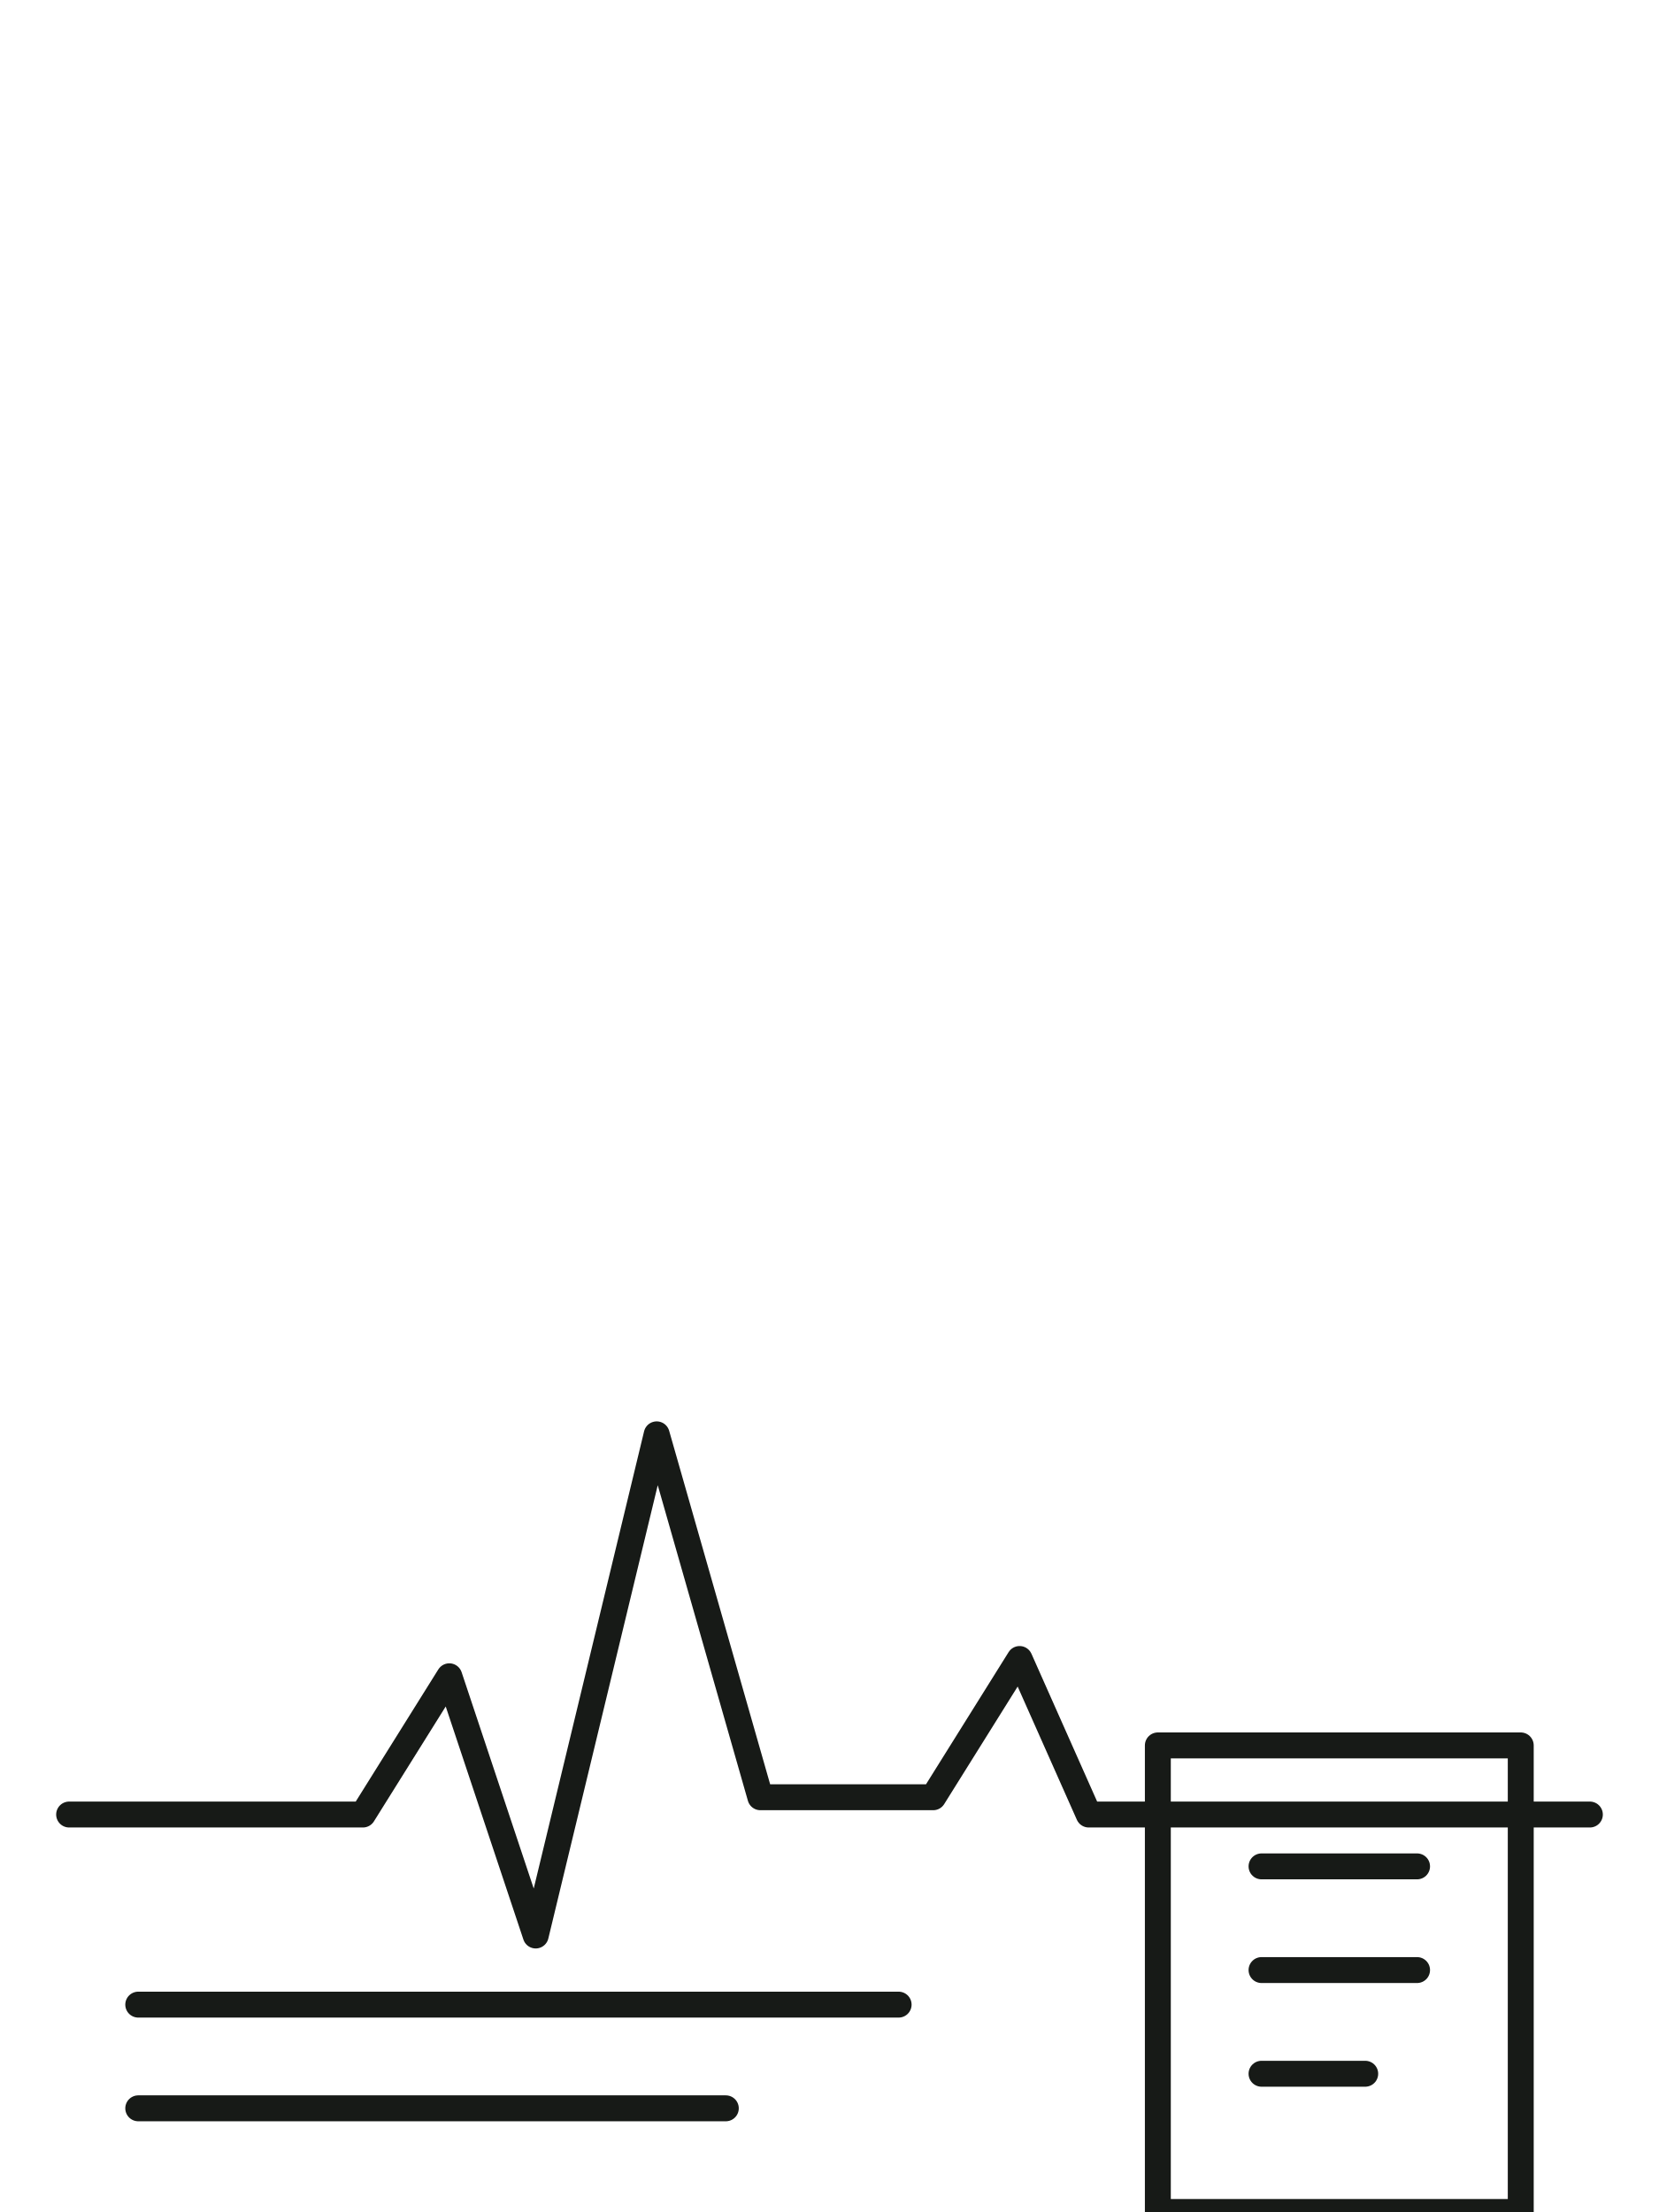
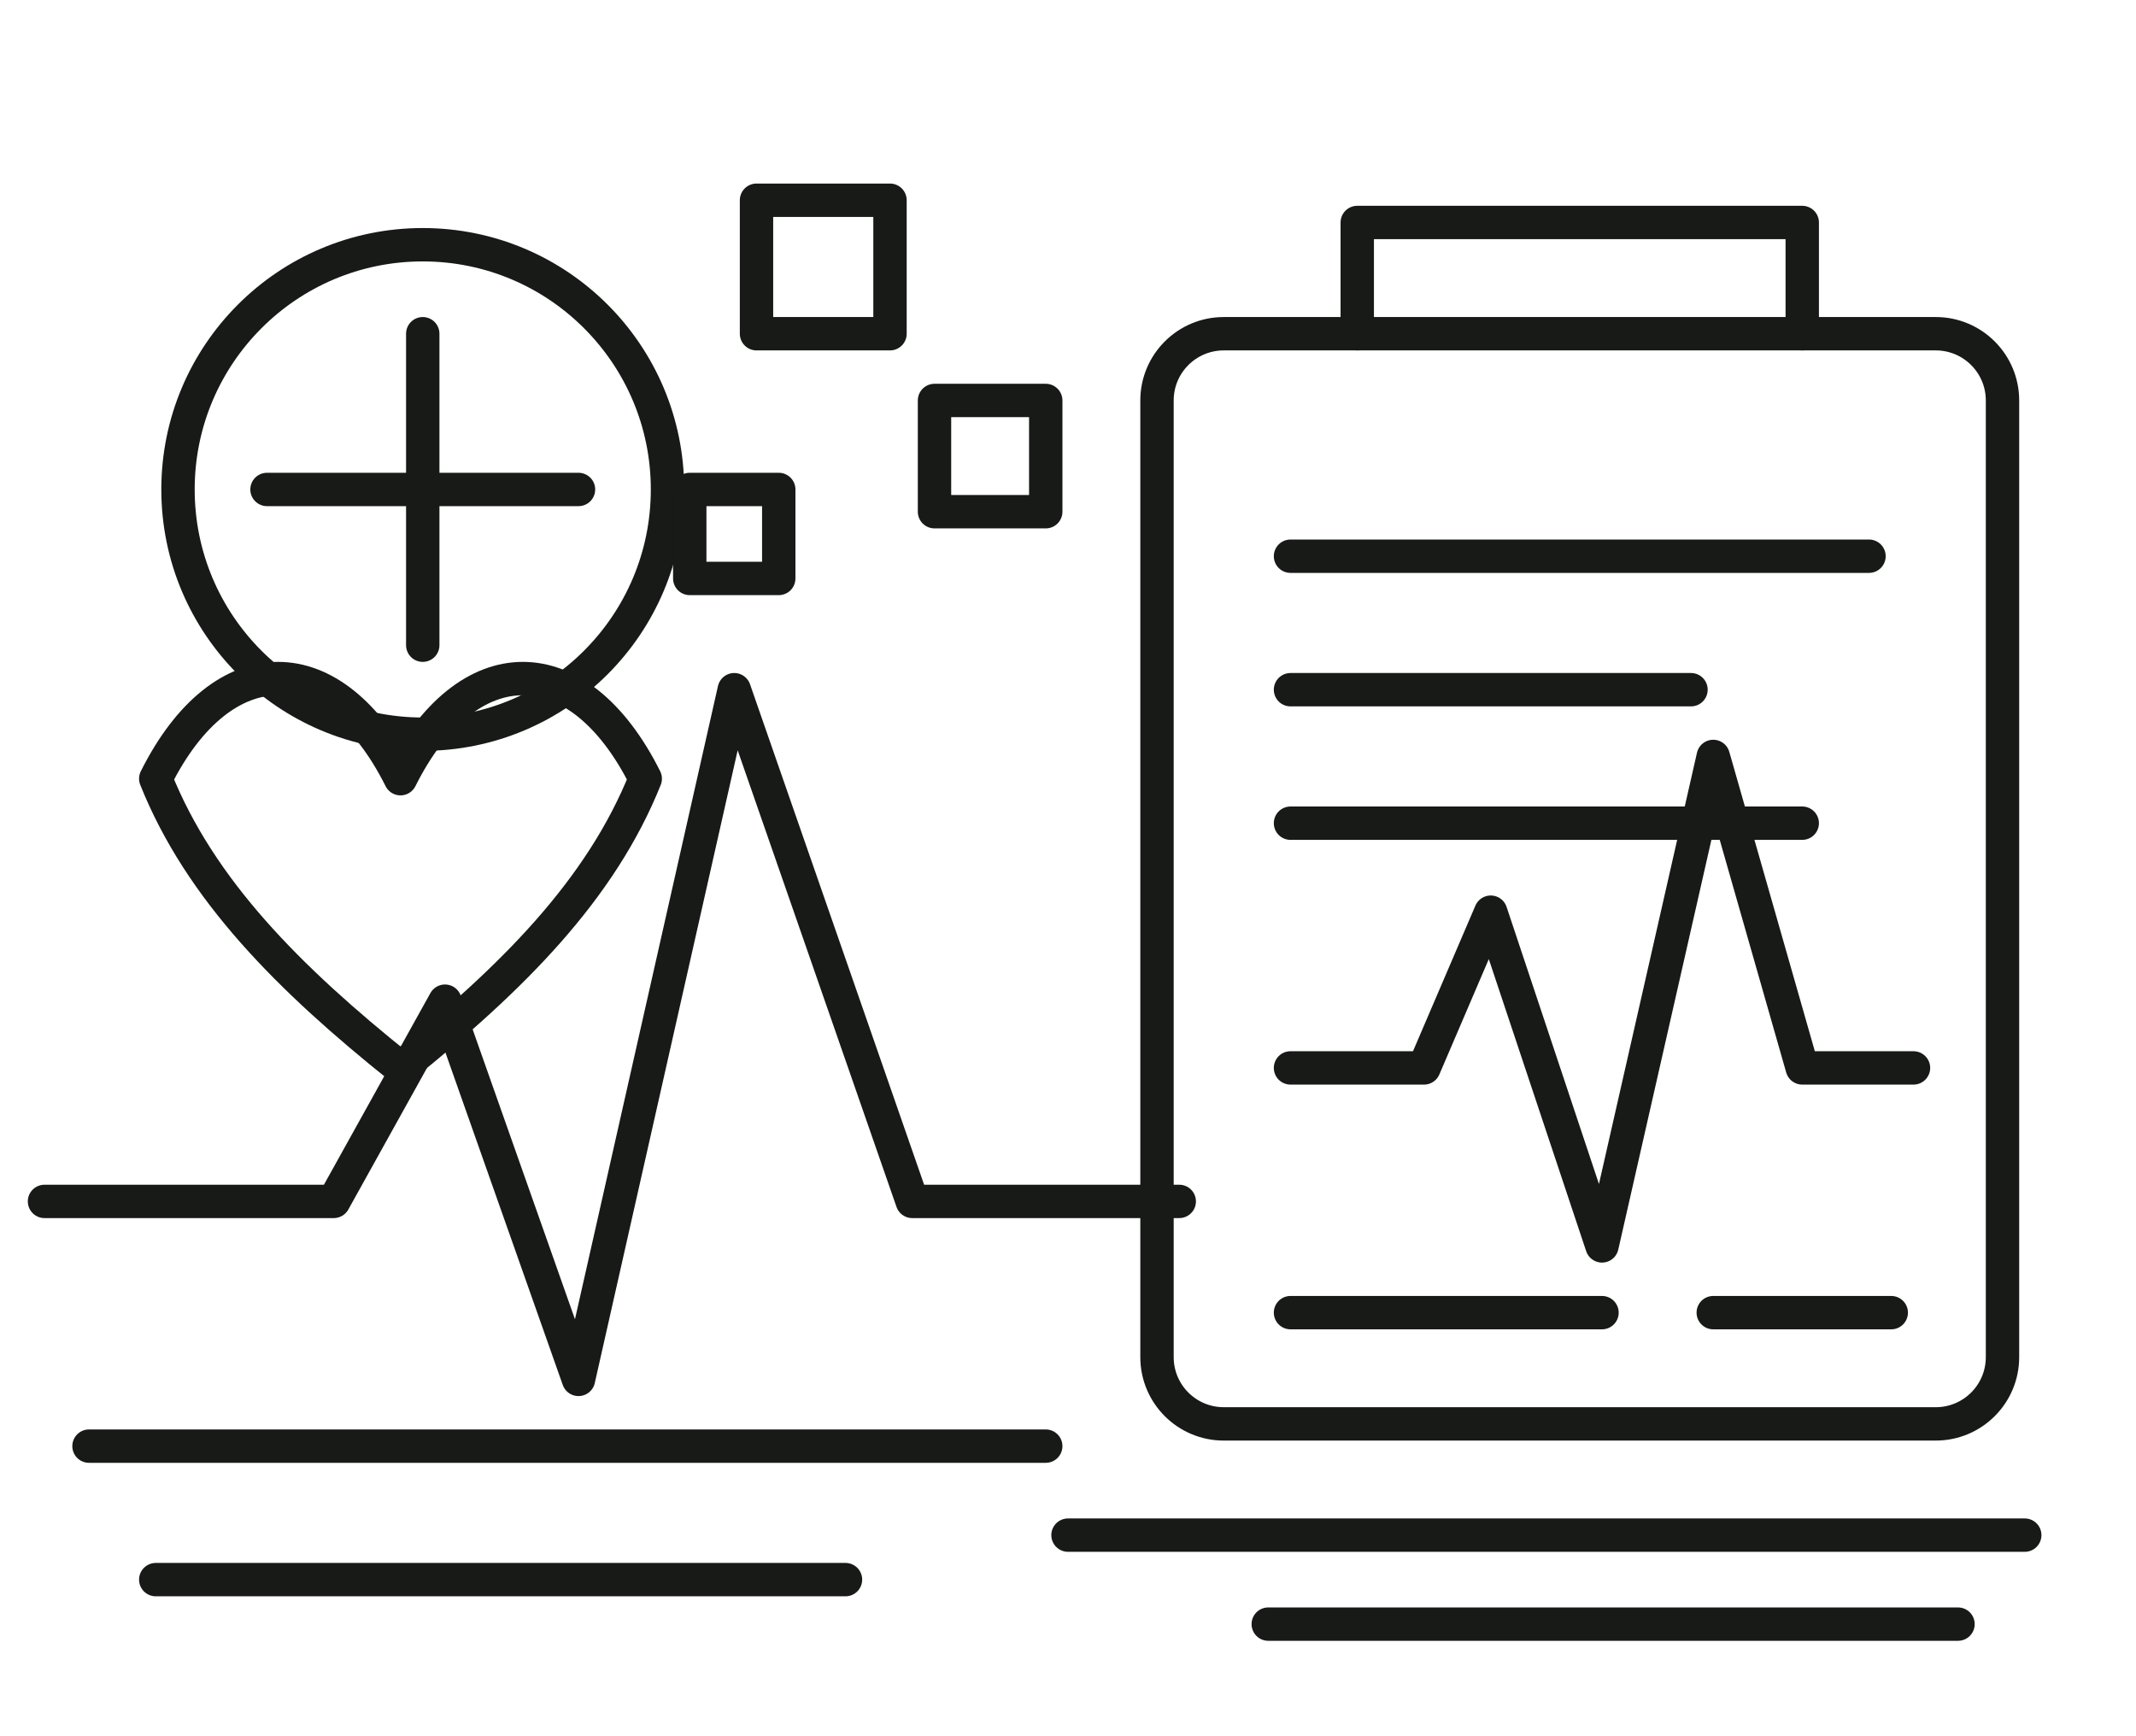
- <svg xmlns="http://www.w3.org/2000/svg" viewBox="0 0 96 128">
+ <svg xmlns="http://www.w3.org/2000/svg" viewBox="0 0 96 78">
  <g fill="none" stroke="#171A17" stroke-width="1.5" stroke-linecap="round" stroke-linejoin="round">
-     <path d="M4 105h17l5-8 5 15 7-29 6 21h10l5-8 4 9h29" />
-     <path d="M8 116h44M8 122h34" />
-     <path d="M67 101h21v27H67z" />
-     <path d="M73 108h9M73 114h9M73 120h6" />
+     <rect x="52" y="15" width="38" height="49" rx="3" />
+     <path d="M61 15v-5h20v5M58 25h26M58 31h18M58 37h23" />
+     <path d="M58 48h6l3-7 5 15 5-22 4 14h5" />
+     <path d="M58 59h14M77 59h8" />
+     <path d="M2 54h13l5-9 6 17 7-31 8 23h12" />
+     <path d="M4 65h43M7 71h31" />
+     <circle cx="19" cy="22" r="11" />
+     <path d="M19 15v14M12 22h14" />
+     <path d="M34 9h6v6h-6zM42 18h5v5h-5zM31 22h4v4h-4z" />
+     <path d="M7 35c3-6 8-6 11 0 3-6 8-6 11 0-2 5-6 9-11 13-5-4-9-8-11-13Z" />
+     <path d="M91 69H48M88 73H57" />
  </g>
</svg>
